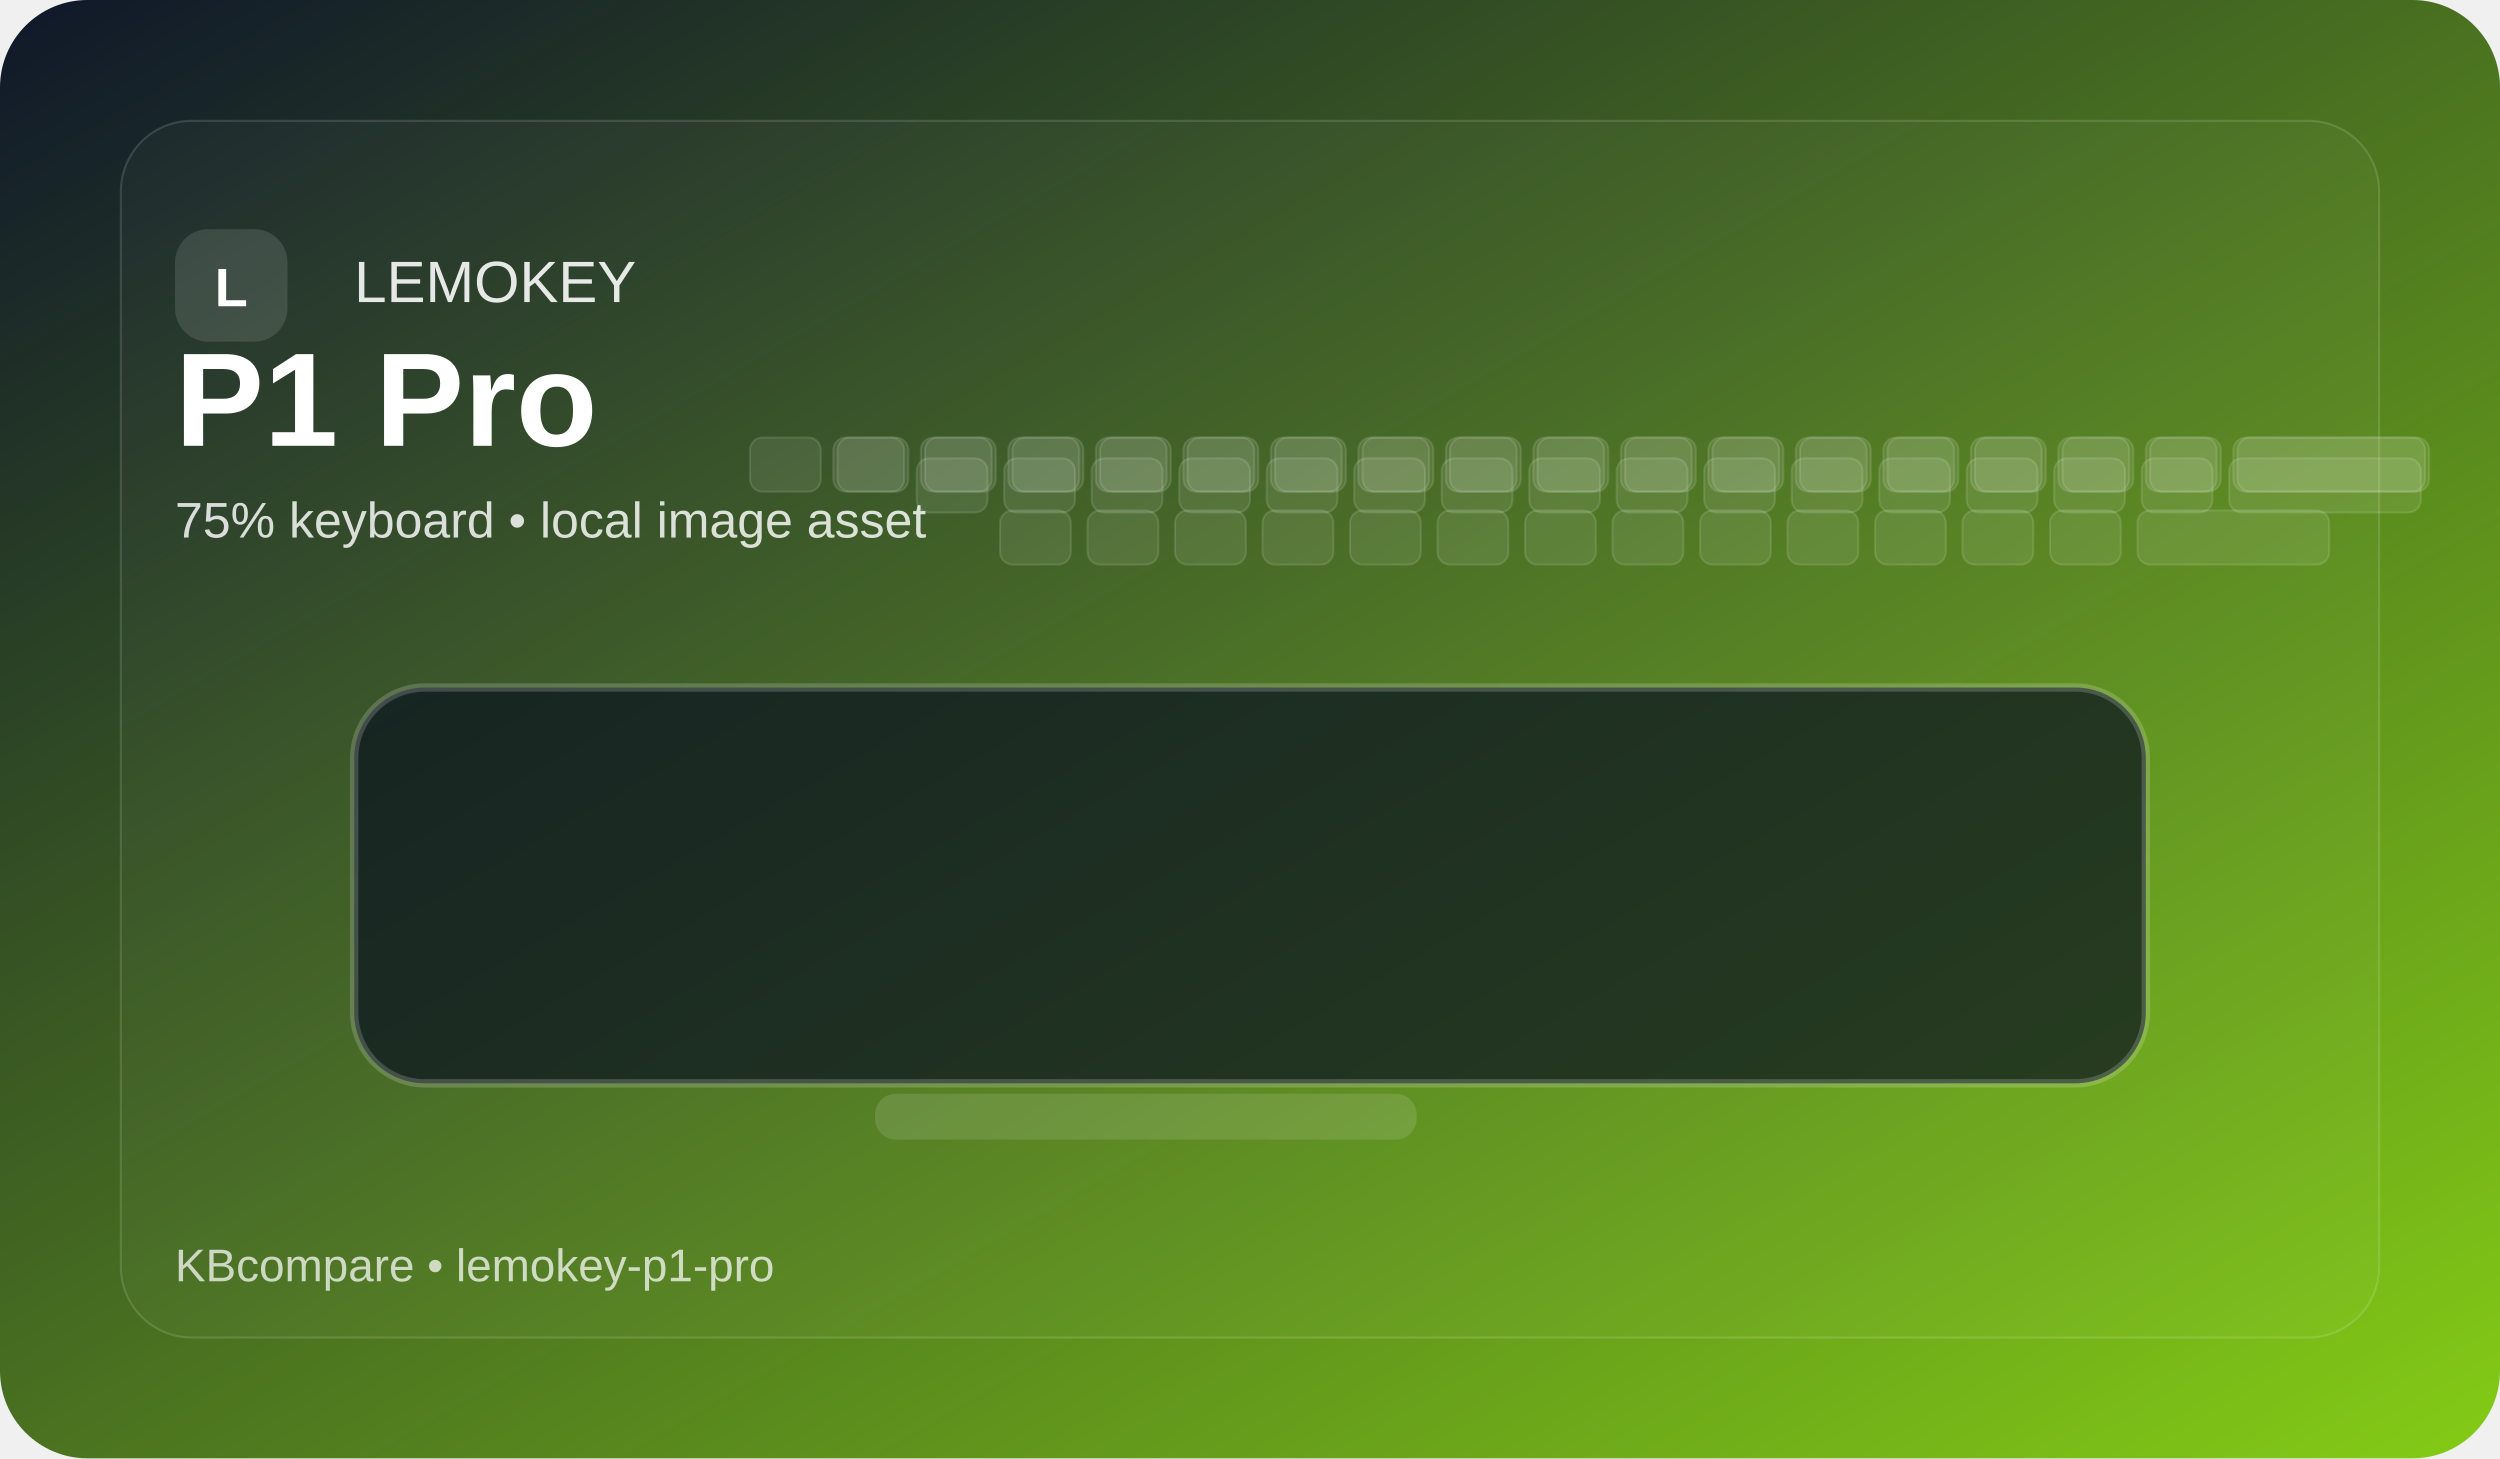
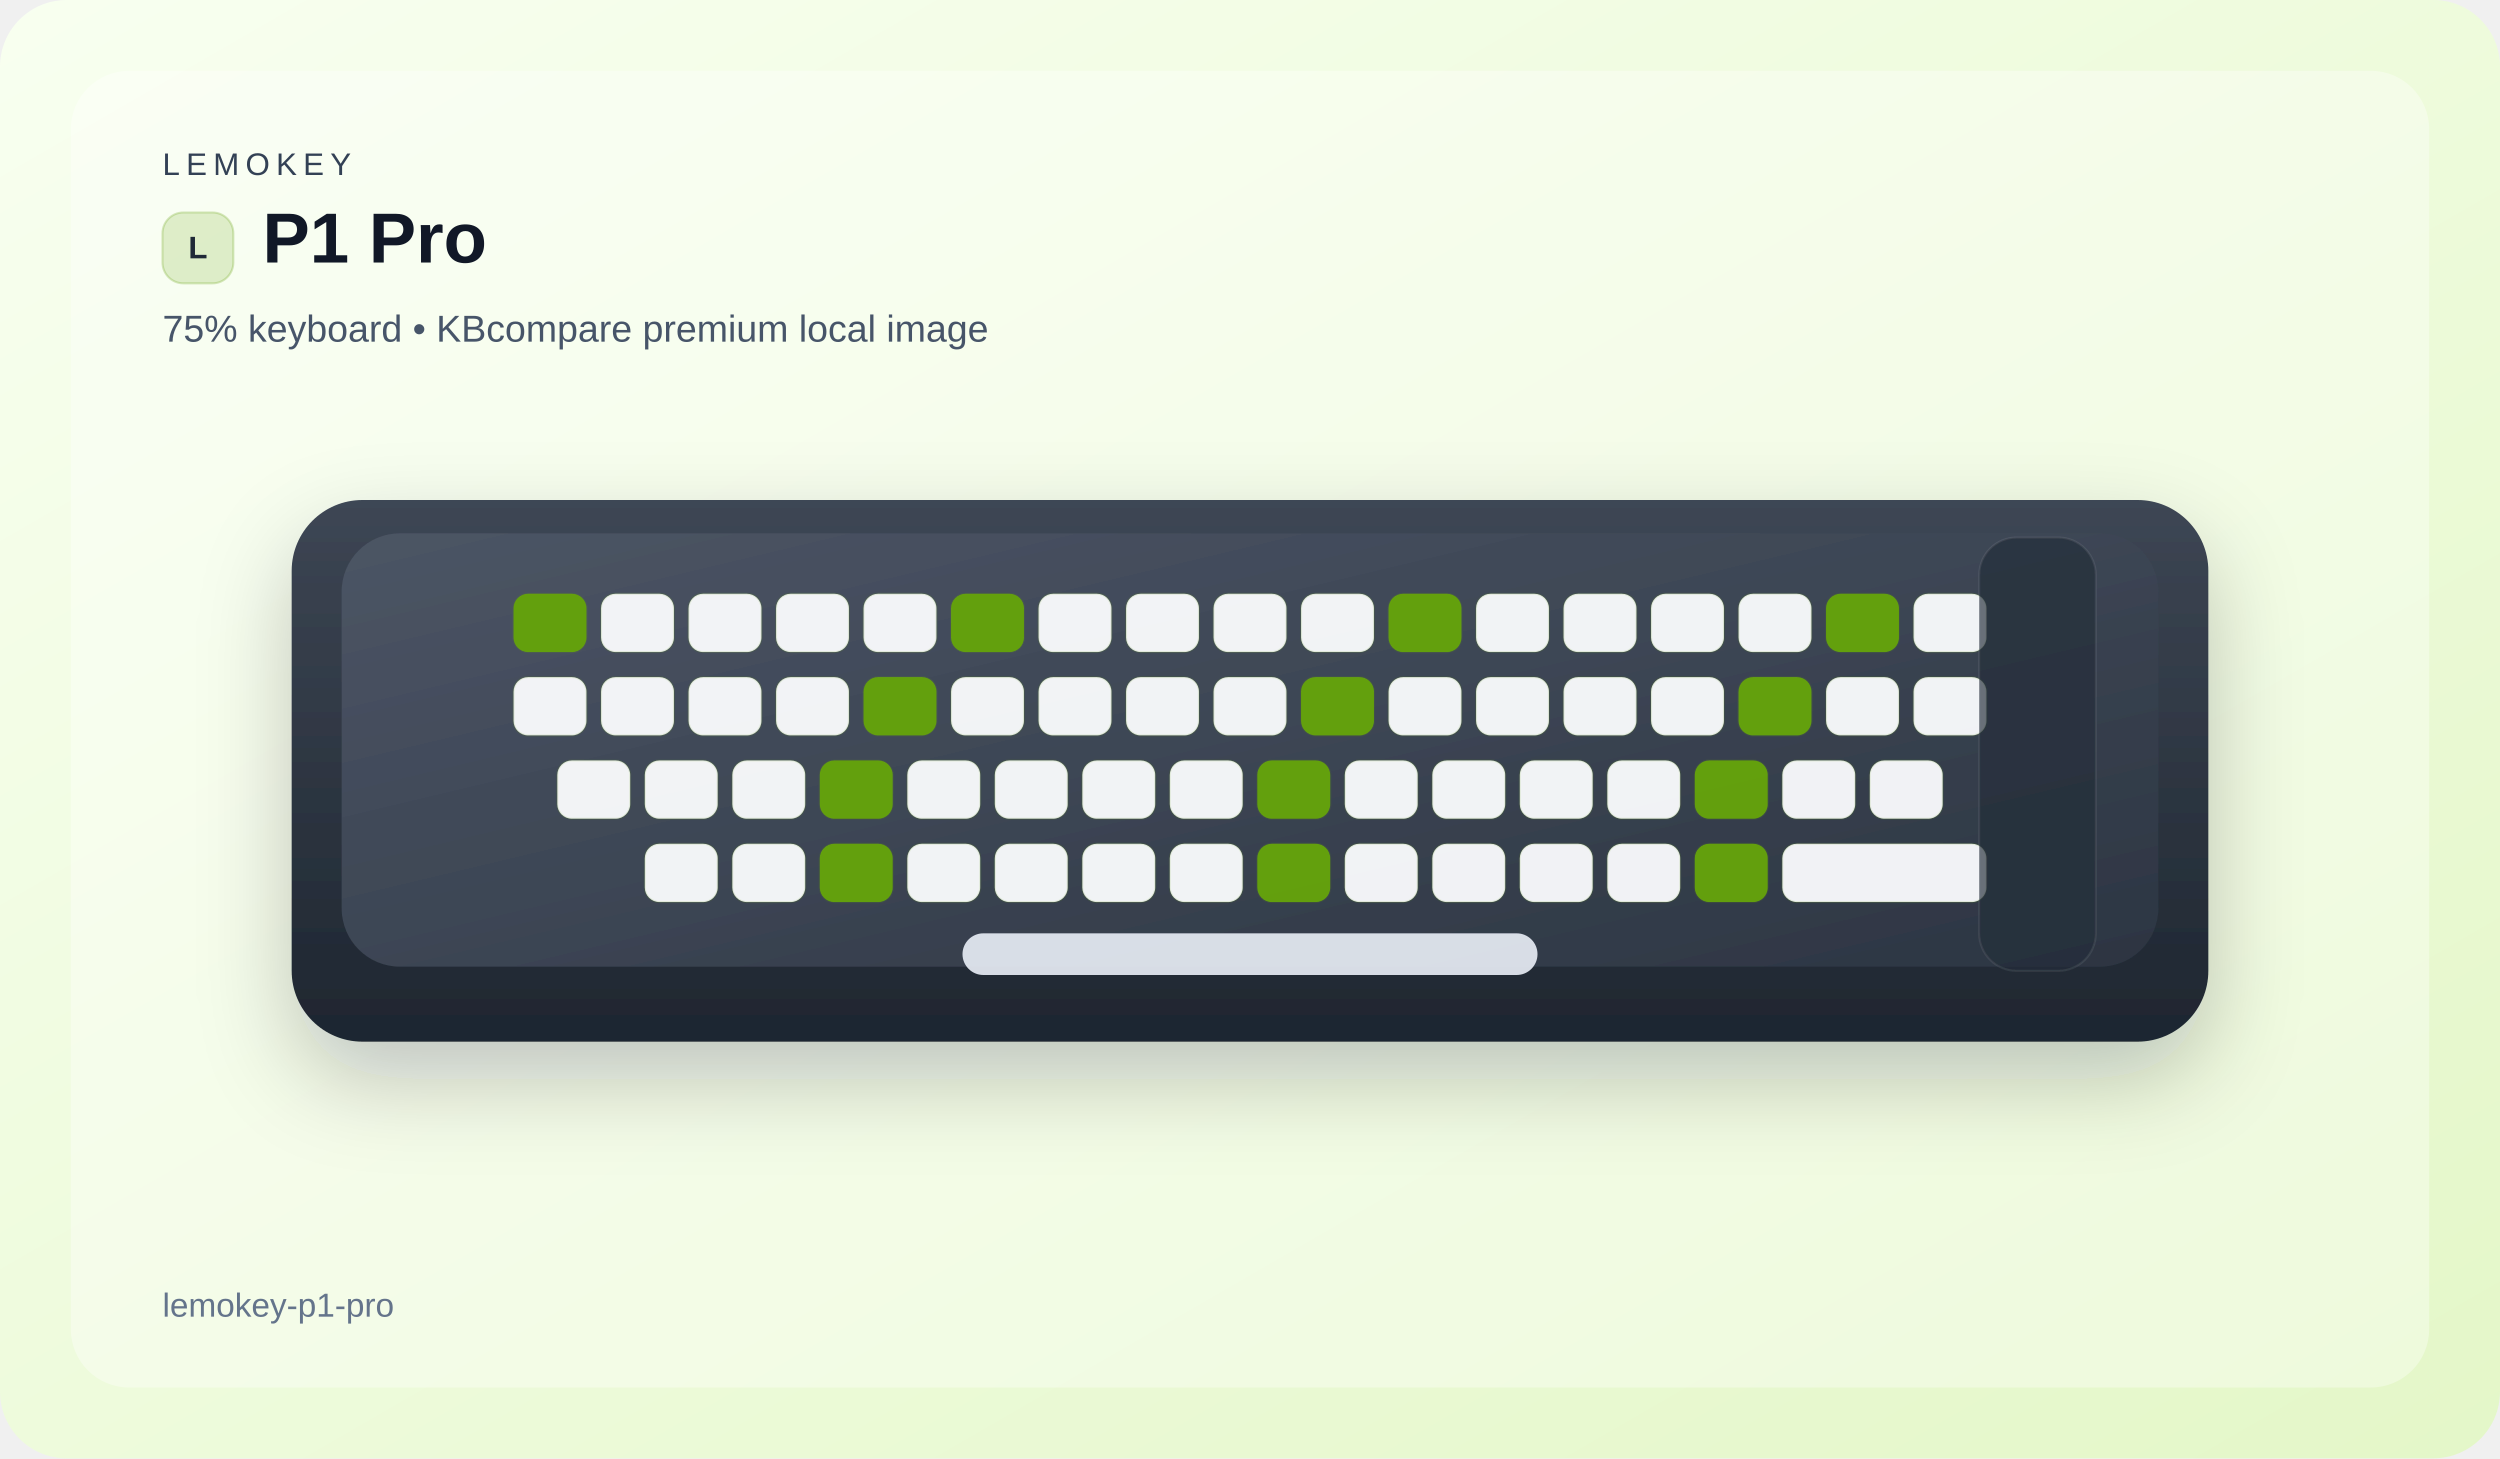
<svg xmlns="http://www.w3.org/2000/svg" width="1200" height="700" viewBox="0 0 1200 700">
  <defs>
-     <linearGradient id="g" x1="0" y1="0" x2="1" y2="1">
-       <stop offset="0%" stop-color="#0f172a" />
-       <stop offset="100%" stop-color="#84cc16" />
+     <linearGradient id="bg" x1="0" y1="0" x2="1" y2="1">
+       <stop offset="0%" stop-color="#f8fff0" />
+       <stop offset="100%" stop-color="#e4f7c8" />
    </linearGradient>
+     <linearGradient id="body" x1="0" y1="0" x2="0" y2="1">
+       <stop offset="0%" stop-color="#3d4654" />
+       <stop offset="100%" stop-color="#1e2630" />
+     </linearGradient>
+     <linearGradient id="plate" x1="0" y1="0" x2="1" y2="1">
+       <stop offset="0%" stop-color="#4c5565" />
+       <stop offset="100%" stop-color="#2c3542" />
+     </linearGradient>
+     <filter id="shadow" x="-20%" y="-20%" width="140%" height="160%">
+       <feDropShadow dx="0" dy="18" stdDeviation="22" flood-color="#0b1120" flood-opacity="0.22" />
+     </filter>
  </defs>
-   <rect width="1200" height="700" rx="42" fill="url(#g)" />
-   <rect x="58" y="58" width="1084" height="584" rx="34" fill="rgba(255,255,255,0.03)" stroke="rgba(255,255,255,0.14)" />
-   <rect x="84" y="110" width="54" height="54" rx="16" fill="white" fill-opacity="0.12" />
-   <text x="111" y="147" text-anchor="middle" font-size="26" font-family="Arial, sans-serif" font-weight="700" fill="white">L</text>
-   <text x="170" y="145" font-size="28" font-family="Arial, sans-serif" fill="white" opacity="0.88">LEMOKEY</text>
-   <text x="84" y="214" font-size="64" font-family="Arial, sans-serif" font-weight="700" fill="white">P1 Pro</text>
-   <text x="84" y="258" font-size="24" font-family="Arial, sans-serif" fill="white" opacity="0.82">75% keyboard • local image asset</text>
-   <rect x="170" y="330" width="860" height="190" rx="34" fill="#0b1220" fill-opacity="0.72" stroke="rgba(255,255,255,0.18)" stroke-width="4" />
-   <rect x="360" y="210" width="34" height="26" rx="6" fill="white" fill-opacity="0.09" stroke="white" stroke-opacity="0.12" />
-   <rect x="402" y="210" width="34" height="26" rx="6" fill="white" fill-opacity="0.09" stroke="white" stroke-opacity="0.12" />
-   <rect x="444" y="210" width="34" height="26" rx="6" fill="white" fill-opacity="0.09" stroke="white" stroke-opacity="0.12" />
-   <rect x="486" y="210" width="34" height="26" rx="6" fill="white" fill-opacity="0.09" stroke="white" stroke-opacity="0.12" />
-   <rect x="528" y="210" width="34" height="26" rx="6" fill="white" fill-opacity="0.09" stroke="white" stroke-opacity="0.12" />
-   <rect x="570" y="210" width="34" height="26" rx="6" fill="white" fill-opacity="0.09" stroke="white" stroke-opacity="0.12" />
-   <rect x="612" y="210" width="34" height="26" rx="6" fill="white" fill-opacity="0.09" stroke="white" stroke-opacity="0.12" />
-   <rect x="654" y="210" width="34" height="26" rx="6" fill="white" fill-opacity="0.09" stroke="white" stroke-opacity="0.12" />
-   <rect x="696" y="210" width="34" height="26" rx="6" fill="white" fill-opacity="0.09" stroke="white" stroke-opacity="0.12" />
-   <rect x="738" y="210" width="34" height="26" rx="6" fill="white" fill-opacity="0.09" stroke="white" stroke-opacity="0.12" />
-   <rect x="780" y="210" width="34" height="26" rx="6" fill="white" fill-opacity="0.09" stroke="white" stroke-opacity="0.12" />
-   <rect x="822" y="210" width="34" height="26" rx="6" fill="white" fill-opacity="0.09" stroke="white" stroke-opacity="0.12" />
-   <rect x="864" y="210" width="34" height="26" rx="6" fill="white" fill-opacity="0.09" stroke="white" stroke-opacity="0.12" />
-   <rect x="906" y="210" width="34" height="26" rx="6" fill="white" fill-opacity="0.09" stroke="white" stroke-opacity="0.12" />
-   <rect x="948" y="210" width="34" height="26" rx="6" fill="white" fill-opacity="0.09" stroke="white" stroke-opacity="0.12" />
-   <rect x="990" y="210" width="34" height="26" rx="6" fill="white" fill-opacity="0.09" stroke="white" stroke-opacity="0.12" />
-   <rect x="1032" y="210" width="34" height="26" rx="6" fill="white" fill-opacity="0.09" stroke="white" stroke-opacity="0.12" />
-   <rect x="1074" y="210" width="92" height="26" rx="6" fill="white" fill-opacity="0.09" stroke="white" stroke-opacity="0.12" />
-   <rect x="400" y="210" width="34" height="26" rx="6" fill="white" fill-opacity="0.09" stroke="white" stroke-opacity="0.12" />
-   <rect x="442" y="210" width="34" height="26" rx="6" fill="white" fill-opacity="0.09" stroke="white" stroke-opacity="0.12" />
-   <rect x="484" y="210" width="34" height="26" rx="6" fill="white" fill-opacity="0.09" stroke="white" stroke-opacity="0.12" />
-   <rect x="526" y="210" width="34" height="26" rx="6" fill="white" fill-opacity="0.09" stroke="white" stroke-opacity="0.12" />
-   <rect x="568" y="210" width="34" height="26" rx="6" fill="white" fill-opacity="0.09" stroke="white" stroke-opacity="0.12" />
-   <rect x="610" y="210" width="34" height="26" rx="6" fill="white" fill-opacity="0.09" stroke="white" stroke-opacity="0.12" />
-   <rect x="652" y="210" width="34" height="26" rx="6" fill="white" fill-opacity="0.09" stroke="white" stroke-opacity="0.12" />
-   <rect x="694" y="210" width="34" height="26" rx="6" fill="white" fill-opacity="0.09" stroke="white" stroke-opacity="0.12" />
-   <rect x="736" y="210" width="34" height="26" rx="6" fill="white" fill-opacity="0.09" stroke="white" stroke-opacity="0.12" />
-   <rect x="778" y="210" width="34" height="26" rx="6" fill="white" fill-opacity="0.09" stroke="white" stroke-opacity="0.12" />
-   <rect x="820" y="210" width="34" height="26" rx="6" fill="white" fill-opacity="0.09" stroke="white" stroke-opacity="0.12" />
-   <rect x="862" y="210" width="34" height="26" rx="6" fill="white" fill-opacity="0.09" stroke="white" stroke-opacity="0.12" />
-   <rect x="904" y="210" width="34" height="26" rx="6" fill="white" fill-opacity="0.09" stroke="white" stroke-opacity="0.12" />
-   <rect x="946" y="210" width="34" height="26" rx="6" fill="white" fill-opacity="0.09" stroke="white" stroke-opacity="0.12" />
-   <rect x="988" y="210" width="34" height="26" rx="6" fill="white" fill-opacity="0.09" stroke="white" stroke-opacity="0.12" />
-   <rect x="1030" y="210" width="34" height="26" rx="6" fill="white" fill-opacity="0.09" stroke="white" stroke-opacity="0.12" />
-   <rect x="1072" y="210" width="92" height="26" rx="6" fill="white" fill-opacity="0.09" stroke="white" stroke-opacity="0.12" />
-   <rect x="440" y="220" width="34" height="26" rx="6" fill="white" fill-opacity="0.09" stroke="white" stroke-opacity="0.12" />
-   <rect x="482" y="220" width="34" height="26" rx="6" fill="white" fill-opacity="0.09" stroke="white" stroke-opacity="0.12" />
-   <rect x="524" y="220" width="34" height="26" rx="6" fill="white" fill-opacity="0.09" stroke="white" stroke-opacity="0.12" />
-   <rect x="566" y="220" width="34" height="26" rx="6" fill="white" fill-opacity="0.09" stroke="white" stroke-opacity="0.12" />
-   <rect x="608" y="220" width="34" height="26" rx="6" fill="white" fill-opacity="0.09" stroke="white" stroke-opacity="0.12" />
-   <rect x="650" y="220" width="34" height="26" rx="6" fill="white" fill-opacity="0.09" stroke="white" stroke-opacity="0.12" />
-   <rect x="692" y="220" width="34" height="26" rx="6" fill="white" fill-opacity="0.09" stroke="white" stroke-opacity="0.12" />
-   <rect x="734" y="220" width="34" height="26" rx="6" fill="white" fill-opacity="0.09" stroke="white" stroke-opacity="0.12" />
-   <rect x="776" y="220" width="34" height="26" rx="6" fill="white" fill-opacity="0.09" stroke="white" stroke-opacity="0.12" />
-   <rect x="818" y="220" width="34" height="26" rx="6" fill="white" fill-opacity="0.09" stroke="white" stroke-opacity="0.12" />
-   <rect x="860" y="220" width="34" height="26" rx="6" fill="white" fill-opacity="0.09" stroke="white" stroke-opacity="0.12" />
-   <rect x="902" y="220" width="34" height="26" rx="6" fill="white" fill-opacity="0.09" stroke="white" stroke-opacity="0.12" />
-   <rect x="944" y="220" width="34" height="26" rx="6" fill="white" fill-opacity="0.09" stroke="white" stroke-opacity="0.12" />
-   <rect x="986" y="220" width="34" height="26" rx="6" fill="white" fill-opacity="0.09" stroke="white" stroke-opacity="0.12" />
-   <rect x="1028" y="220" width="34" height="26" rx="6" fill="white" fill-opacity="0.09" stroke="white" stroke-opacity="0.12" />
-   <rect x="1070" y="220" width="92" height="26" rx="6" fill="white" fill-opacity="0.09" stroke="white" stroke-opacity="0.12" />
-   <rect x="480" y="245" width="34" height="26" rx="6" fill="white" fill-opacity="0.09" stroke="white" stroke-opacity="0.12" />
-   <rect x="522" y="245" width="34" height="26" rx="6" fill="white" fill-opacity="0.09" stroke="white" stroke-opacity="0.12" />
-   <rect x="564" y="245" width="34" height="26" rx="6" fill="white" fill-opacity="0.09" stroke="white" stroke-opacity="0.12" />
-   <rect x="606" y="245" width="34" height="26" rx="6" fill="white" fill-opacity="0.09" stroke="white" stroke-opacity="0.12" />
-   <rect x="648" y="245" width="34" height="26" rx="6" fill="white" fill-opacity="0.09" stroke="white" stroke-opacity="0.12" />
-   <rect x="690" y="245" width="34" height="26" rx="6" fill="white" fill-opacity="0.09" stroke="white" stroke-opacity="0.12" />
-   <rect x="732" y="245" width="34" height="26" rx="6" fill="white" fill-opacity="0.09" stroke="white" stroke-opacity="0.12" />
-   <rect x="774" y="245" width="34" height="26" rx="6" fill="white" fill-opacity="0.09" stroke="white" stroke-opacity="0.12" />
-   <rect x="816" y="245" width="34" height="26" rx="6" fill="white" fill-opacity="0.09" stroke="white" stroke-opacity="0.12" />
-   <rect x="858" y="245" width="34" height="26" rx="6" fill="white" fill-opacity="0.09" stroke="white" stroke-opacity="0.12" />
-   <rect x="900" y="245" width="34" height="26" rx="6" fill="white" fill-opacity="0.09" stroke="white" stroke-opacity="0.12" />
-   <rect x="942" y="245" width="34" height="26" rx="6" fill="white" fill-opacity="0.09" stroke="white" stroke-opacity="0.12" />
-   <rect x="984" y="245" width="34" height="26" rx="6" fill="white" fill-opacity="0.09" stroke="white" stroke-opacity="0.12" />
-   <rect x="1026" y="245" width="92" height="26" rx="6" fill="white" fill-opacity="0.09" stroke="white" stroke-opacity="0.12" />
-   <rect x="420" y="525" width="260" height="22" rx="10" fill="white" fill-opacity="0.12" />
-   <text x="84" y="615" font-size="22" font-family="Arial, sans-serif" fill="white" opacity="0.72">KBcompare • lemokey-p1-pro</text>
+   <rect width="1200" height="700" rx="32" fill="url(#bg)" />
+   <rect x="34" y="34" width="1132" height="632" rx="28" fill="white" fill-opacity="0.35" />
+   <text x="78" y="84" font-size="15" font-family="Arial, sans-serif" fill="#334155" letter-spacing="3">LEMOKEY</text>
+   <rect x="78" y="102" width="34" height="34" rx="10" fill="#65a30d" fill-opacity="0.18" stroke="#65a30d" stroke-opacity="0.25" />
+   <text x="95" y="124" text-anchor="middle" font-size="15" font-family="Arial, sans-serif" font-weight="700" fill="#1f2937">L</text>
+   <text x="126" y="126" font-size="34" font-family="Arial, sans-serif" font-weight="700" fill="#111827">P1 Pro</text>
+   <text x="78" y="164" font-size="18" font-family="Arial, sans-serif" fill="#475569">75% keyboard • KBcompare premium local image</text>
+   <g filter="url(#shadow)">
+     <rect x="140" y="240" width="920" height="260" rx="34" fill="url(#body)" />
+     <rect x="164" y="256" width="872" height="208" rx="28" fill="url(#plate)" />
+     <rect x="246.5" y="285" width="35.0" height="28" rx="7" fill="#65a30d" fill-opacity="0.96" stroke="#65a30d" stroke-opacity="0.12" />
+     <rect x="288.5" y="285" width="35.0" height="28" rx="7" fill="#f8fafc" fill-opacity="0.96" stroke="#65a30d" stroke-opacity="0.12" />
+     <rect x="330.5" y="285" width="35.0" height="28" rx="7" fill="#f8fafc" fill-opacity="0.96" stroke="#65a30d" stroke-opacity="0.12" />
+     <rect x="372.5" y="285" width="35.0" height="28" rx="7" fill="#f8fafc" fill-opacity="0.96" stroke="#65a30d" stroke-opacity="0.12" />
+     <rect x="414.5" y="285" width="35.0" height="28" rx="7" fill="#f8fafc" fill-opacity="0.96" stroke="#65a30d" stroke-opacity="0.12" />
+     <rect x="456.5" y="285" width="35.0" height="28" rx="7" fill="#65a30d" fill-opacity="0.96" stroke="#65a30d" stroke-opacity="0.12" />
+     <rect x="498.5" y="285" width="35.0" height="28" rx="7" fill="#f8fafc" fill-opacity="0.96" stroke="#65a30d" stroke-opacity="0.12" />
+     <rect x="540.5" y="285" width="35.0" height="28" rx="7" fill="#f8fafc" fill-opacity="0.96" stroke="#65a30d" stroke-opacity="0.12" />
+     <rect x="582.5" y="285" width="35.0" height="28" rx="7" fill="#f8fafc" fill-opacity="0.96" stroke="#65a30d" stroke-opacity="0.12" />
+     <rect x="624.5" y="285" width="35.0" height="28" rx="7" fill="#f8fafc" fill-opacity="0.96" stroke="#65a30d" stroke-opacity="0.12" />
+     <rect x="666.5" y="285" width="35.0" height="28" rx="7" fill="#65a30d" fill-opacity="0.96" stroke="#65a30d" stroke-opacity="0.12" />
+     <rect x="708.5" y="285" width="35.0" height="28" rx="7" fill="#f8fafc" fill-opacity="0.96" stroke="#65a30d" stroke-opacity="0.12" />
+     <rect x="750.5" y="285" width="35.0" height="28" rx="7" fill="#f8fafc" fill-opacity="0.96" stroke="#65a30d" stroke-opacity="0.12" />
+     <rect x="792.5" y="285" width="35.0" height="28" rx="7" fill="#f8fafc" fill-opacity="0.96" stroke="#65a30d" stroke-opacity="0.12" />
+     <rect x="834.5" y="285" width="35.0" height="28" rx="7" fill="#f8fafc" fill-opacity="0.96" stroke="#65a30d" stroke-opacity="0.12" />
+     <rect x="876.5" y="285" width="35.0" height="28" rx="7" fill="#65a30d" fill-opacity="0.96" stroke="#65a30d" stroke-opacity="0.12" />
+     <rect x="918.5" y="285" width="35.0" height="28" rx="7" fill="#f8fafc" fill-opacity="0.96" stroke="#65a30d" stroke-opacity="0.12" />
+     <rect x="246.5" y="325" width="35.0" height="28" rx="7" fill="#f8fafc" fill-opacity="0.96" stroke="#65a30d" stroke-opacity="0.12" />
+     <rect x="288.5" y="325" width="35.0" height="28" rx="7" fill="#f8fafc" fill-opacity="0.96" stroke="#65a30d" stroke-opacity="0.12" />
+     <rect x="330.5" y="325" width="35.0" height="28" rx="7" fill="#f8fafc" fill-opacity="0.96" stroke="#65a30d" stroke-opacity="0.12" />
+     <rect x="372.5" y="325" width="35.0" height="28" rx="7" fill="#f8fafc" fill-opacity="0.96" stroke="#65a30d" stroke-opacity="0.12" />
+     <rect x="414.5" y="325" width="35.0" height="28" rx="7" fill="#65a30d" fill-opacity="0.96" stroke="#65a30d" stroke-opacity="0.12" />
+     <rect x="456.5" y="325" width="35.0" height="28" rx="7" fill="#f8fafc" fill-opacity="0.96" stroke="#65a30d" stroke-opacity="0.12" />
+     <rect x="498.5" y="325" width="35.0" height="28" rx="7" fill="#f8fafc" fill-opacity="0.96" stroke="#65a30d" stroke-opacity="0.12" />
+     <rect x="540.5" y="325" width="35.0" height="28" rx="7" fill="#f8fafc" fill-opacity="0.96" stroke="#65a30d" stroke-opacity="0.12" />
+     <rect x="582.5" y="325" width="35.0" height="28" rx="7" fill="#f8fafc" fill-opacity="0.96" stroke="#65a30d" stroke-opacity="0.12" />
+     <rect x="624.5" y="325" width="35.0" height="28" rx="7" fill="#65a30d" fill-opacity="0.96" stroke="#65a30d" stroke-opacity="0.12" />
+     <rect x="666.5" y="325" width="35.0" height="28" rx="7" fill="#f8fafc" fill-opacity="0.96" stroke="#65a30d" stroke-opacity="0.12" />
+     <rect x="708.5" y="325" width="35.0" height="28" rx="7" fill="#f8fafc" fill-opacity="0.96" stroke="#65a30d" stroke-opacity="0.12" />
+     <rect x="750.5" y="325" width="35.0" height="28" rx="7" fill="#f8fafc" fill-opacity="0.96" stroke="#65a30d" stroke-opacity="0.12" />
+     <rect x="792.5" y="325" width="35.0" height="28" rx="7" fill="#f8fafc" fill-opacity="0.96" stroke="#65a30d" stroke-opacity="0.12" />
+     <rect x="834.5" y="325" width="35.0" height="28" rx="7" fill="#65a30d" fill-opacity="0.96" stroke="#65a30d" stroke-opacity="0.12" />
+     <rect x="876.5" y="325" width="35.0" height="28" rx="7" fill="#f8fafc" fill-opacity="0.96" stroke="#65a30d" stroke-opacity="0.12" />
+     <rect x="918.5" y="325" width="35.0" height="28" rx="7" fill="#f8fafc" fill-opacity="0.96" stroke="#65a30d" stroke-opacity="0.12" />
+     <rect x="267.5" y="365" width="35.0" height="28" rx="7" fill="#f8fafc" fill-opacity="0.96" stroke="#65a30d" stroke-opacity="0.12" />
+     <rect x="309.5" y="365" width="35.0" height="28" rx="7" fill="#f8fafc" fill-opacity="0.96" stroke="#65a30d" stroke-opacity="0.12" />
+     <rect x="351.5" y="365" width="35.0" height="28" rx="7" fill="#f8fafc" fill-opacity="0.96" stroke="#65a30d" stroke-opacity="0.12" />
+     <rect x="393.5" y="365" width="35.0" height="28" rx="7" fill="#65a30d" fill-opacity="0.96" stroke="#65a30d" stroke-opacity="0.12" />
+     <rect x="435.5" y="365" width="35.0" height="28" rx="7" fill="#f8fafc" fill-opacity="0.96" stroke="#65a30d" stroke-opacity="0.12" />
+     <rect x="477.5" y="365" width="35.0" height="28" rx="7" fill="#f8fafc" fill-opacity="0.96" stroke="#65a30d" stroke-opacity="0.12" />
+     <rect x="519.5" y="365" width="35.0" height="28" rx="7" fill="#f8fafc" fill-opacity="0.96" stroke="#65a30d" stroke-opacity="0.12" />
+     <rect x="561.5" y="365" width="35.0" height="28" rx="7" fill="#f8fafc" fill-opacity="0.96" stroke="#65a30d" stroke-opacity="0.12" />
+     <rect x="603.5" y="365" width="35.0" height="28" rx="7" fill="#65a30d" fill-opacity="0.96" stroke="#65a30d" stroke-opacity="0.12" />
+     <rect x="645.5" y="365" width="35.0" height="28" rx="7" fill="#f8fafc" fill-opacity="0.96" stroke="#65a30d" stroke-opacity="0.12" />
+     <rect x="687.5" y="365" width="35.0" height="28" rx="7" fill="#f8fafc" fill-opacity="0.96" stroke="#65a30d" stroke-opacity="0.12" />
+     <rect x="729.5" y="365" width="35.0" height="28" rx="7" fill="#f8fafc" fill-opacity="0.96" stroke="#65a30d" stroke-opacity="0.12" />
+     <rect x="771.5" y="365" width="35.0" height="28" rx="7" fill="#f8fafc" fill-opacity="0.96" stroke="#65a30d" stroke-opacity="0.12" />
+     <rect x="813.5" y="365" width="35.0" height="28" rx="7" fill="#65a30d" fill-opacity="0.96" stroke="#65a30d" stroke-opacity="0.12" />
+     <rect x="855.5" y="365" width="35.0" height="28" rx="7" fill="#f8fafc" fill-opacity="0.96" stroke="#65a30d" stroke-opacity="0.12" />
+     <rect x="897.5" y="365" width="35.0" height="28" rx="7" fill="#f8fafc" fill-opacity="0.96" stroke="#65a30d" stroke-opacity="0.12" />
+     <rect x="309.5" y="405" width="35.0" height="28" rx="7" fill="#f8fafc" fill-opacity="0.96" stroke="#65a30d" stroke-opacity="0.12" />
+     <rect x="351.5" y="405" width="35.0" height="28" rx="7" fill="#f8fafc" fill-opacity="0.96" stroke="#65a30d" stroke-opacity="0.12" />
+     <rect x="393.5" y="405" width="35.0" height="28" rx="7" fill="#65a30d" fill-opacity="0.96" stroke="#65a30d" stroke-opacity="0.12" />
+     <rect x="435.5" y="405" width="35.0" height="28" rx="7" fill="#f8fafc" fill-opacity="0.96" stroke="#65a30d" stroke-opacity="0.12" />
+     <rect x="477.5" y="405" width="35.0" height="28" rx="7" fill="#f8fafc" fill-opacity="0.96" stroke="#65a30d" stroke-opacity="0.12" />
+     <rect x="519.5" y="405" width="35.0" height="28" rx="7" fill="#f8fafc" fill-opacity="0.96" stroke="#65a30d" stroke-opacity="0.12" />
+     <rect x="561.5" y="405" width="35.0" height="28" rx="7" fill="#f8fafc" fill-opacity="0.96" stroke="#65a30d" stroke-opacity="0.12" />
+     <rect x="603.5" y="405" width="35.0" height="28" rx="7" fill="#65a30d" fill-opacity="0.96" stroke="#65a30d" stroke-opacity="0.12" />
+     <rect x="645.5" y="405" width="35.0" height="28" rx="7" fill="#f8fafc" fill-opacity="0.96" stroke="#65a30d" stroke-opacity="0.12" />
+     <rect x="687.5" y="405" width="35.0" height="28" rx="7" fill="#f8fafc" fill-opacity="0.96" stroke="#65a30d" stroke-opacity="0.12" />
+     <rect x="729.5" y="405" width="35.0" height="28" rx="7" fill="#f8fafc" fill-opacity="0.96" stroke="#65a30d" stroke-opacity="0.12" />
+     <rect x="771.5" y="405" width="35.0" height="28" rx="7" fill="#f8fafc" fill-opacity="0.96" stroke="#65a30d" stroke-opacity="0.12" />
+     <rect x="813.5" y="405" width="35.0" height="28" rx="7" fill="#65a30d" fill-opacity="0.96" stroke="#65a30d" stroke-opacity="0.12" />
+     <rect x="855.5" y="405" width="98.0" height="28" rx="7" fill="#f8fafc" fill-opacity="0.96" stroke="#65a30d" stroke-opacity="0.12" />
+     <rect x="462.0" y="448" width="276.0" height="20" rx="10" fill="#e2e8f0" fill-opacity="0.94" />
+     <rect x="950.0" y="258" width="56" height="208" rx="18" fill="#232c38" fill-opacity="0.66" stroke="white" stroke-opacity="0.08" />
+   </g>
+   <text x="78" y="632" font-size="16" font-family="Arial, sans-serif" fill="#64748b">lemokey-p1-pro</text>
</svg>
